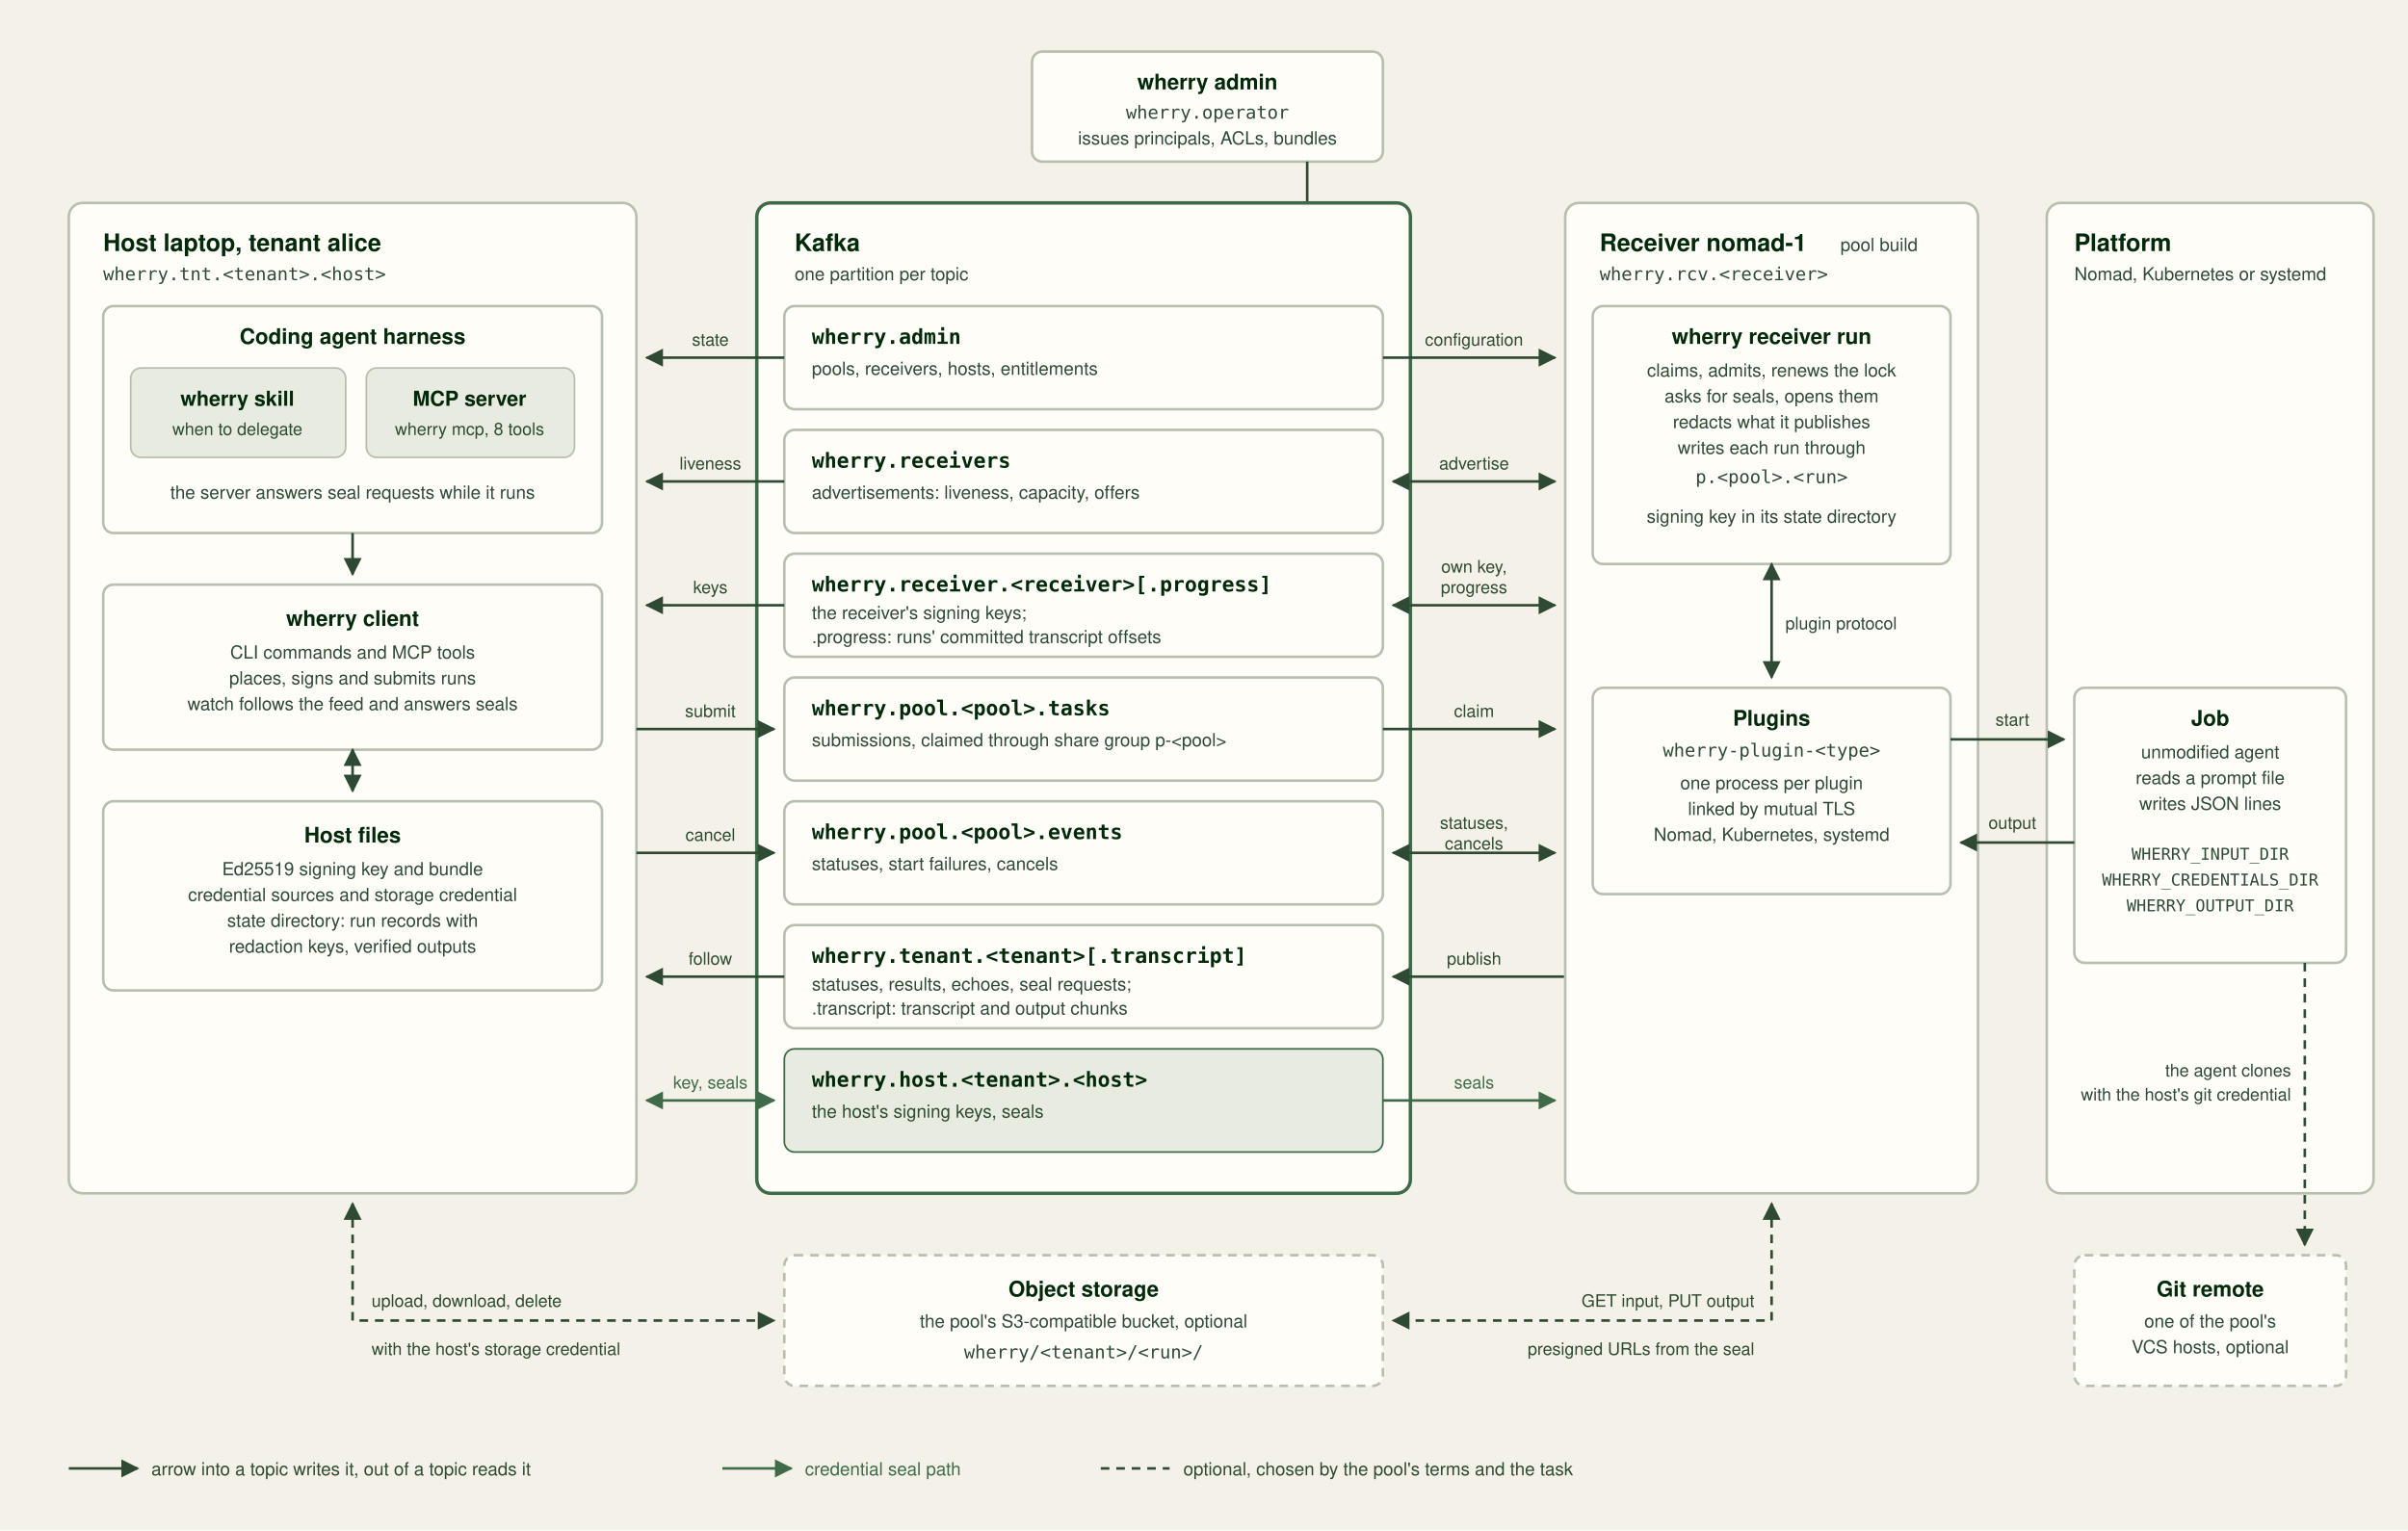
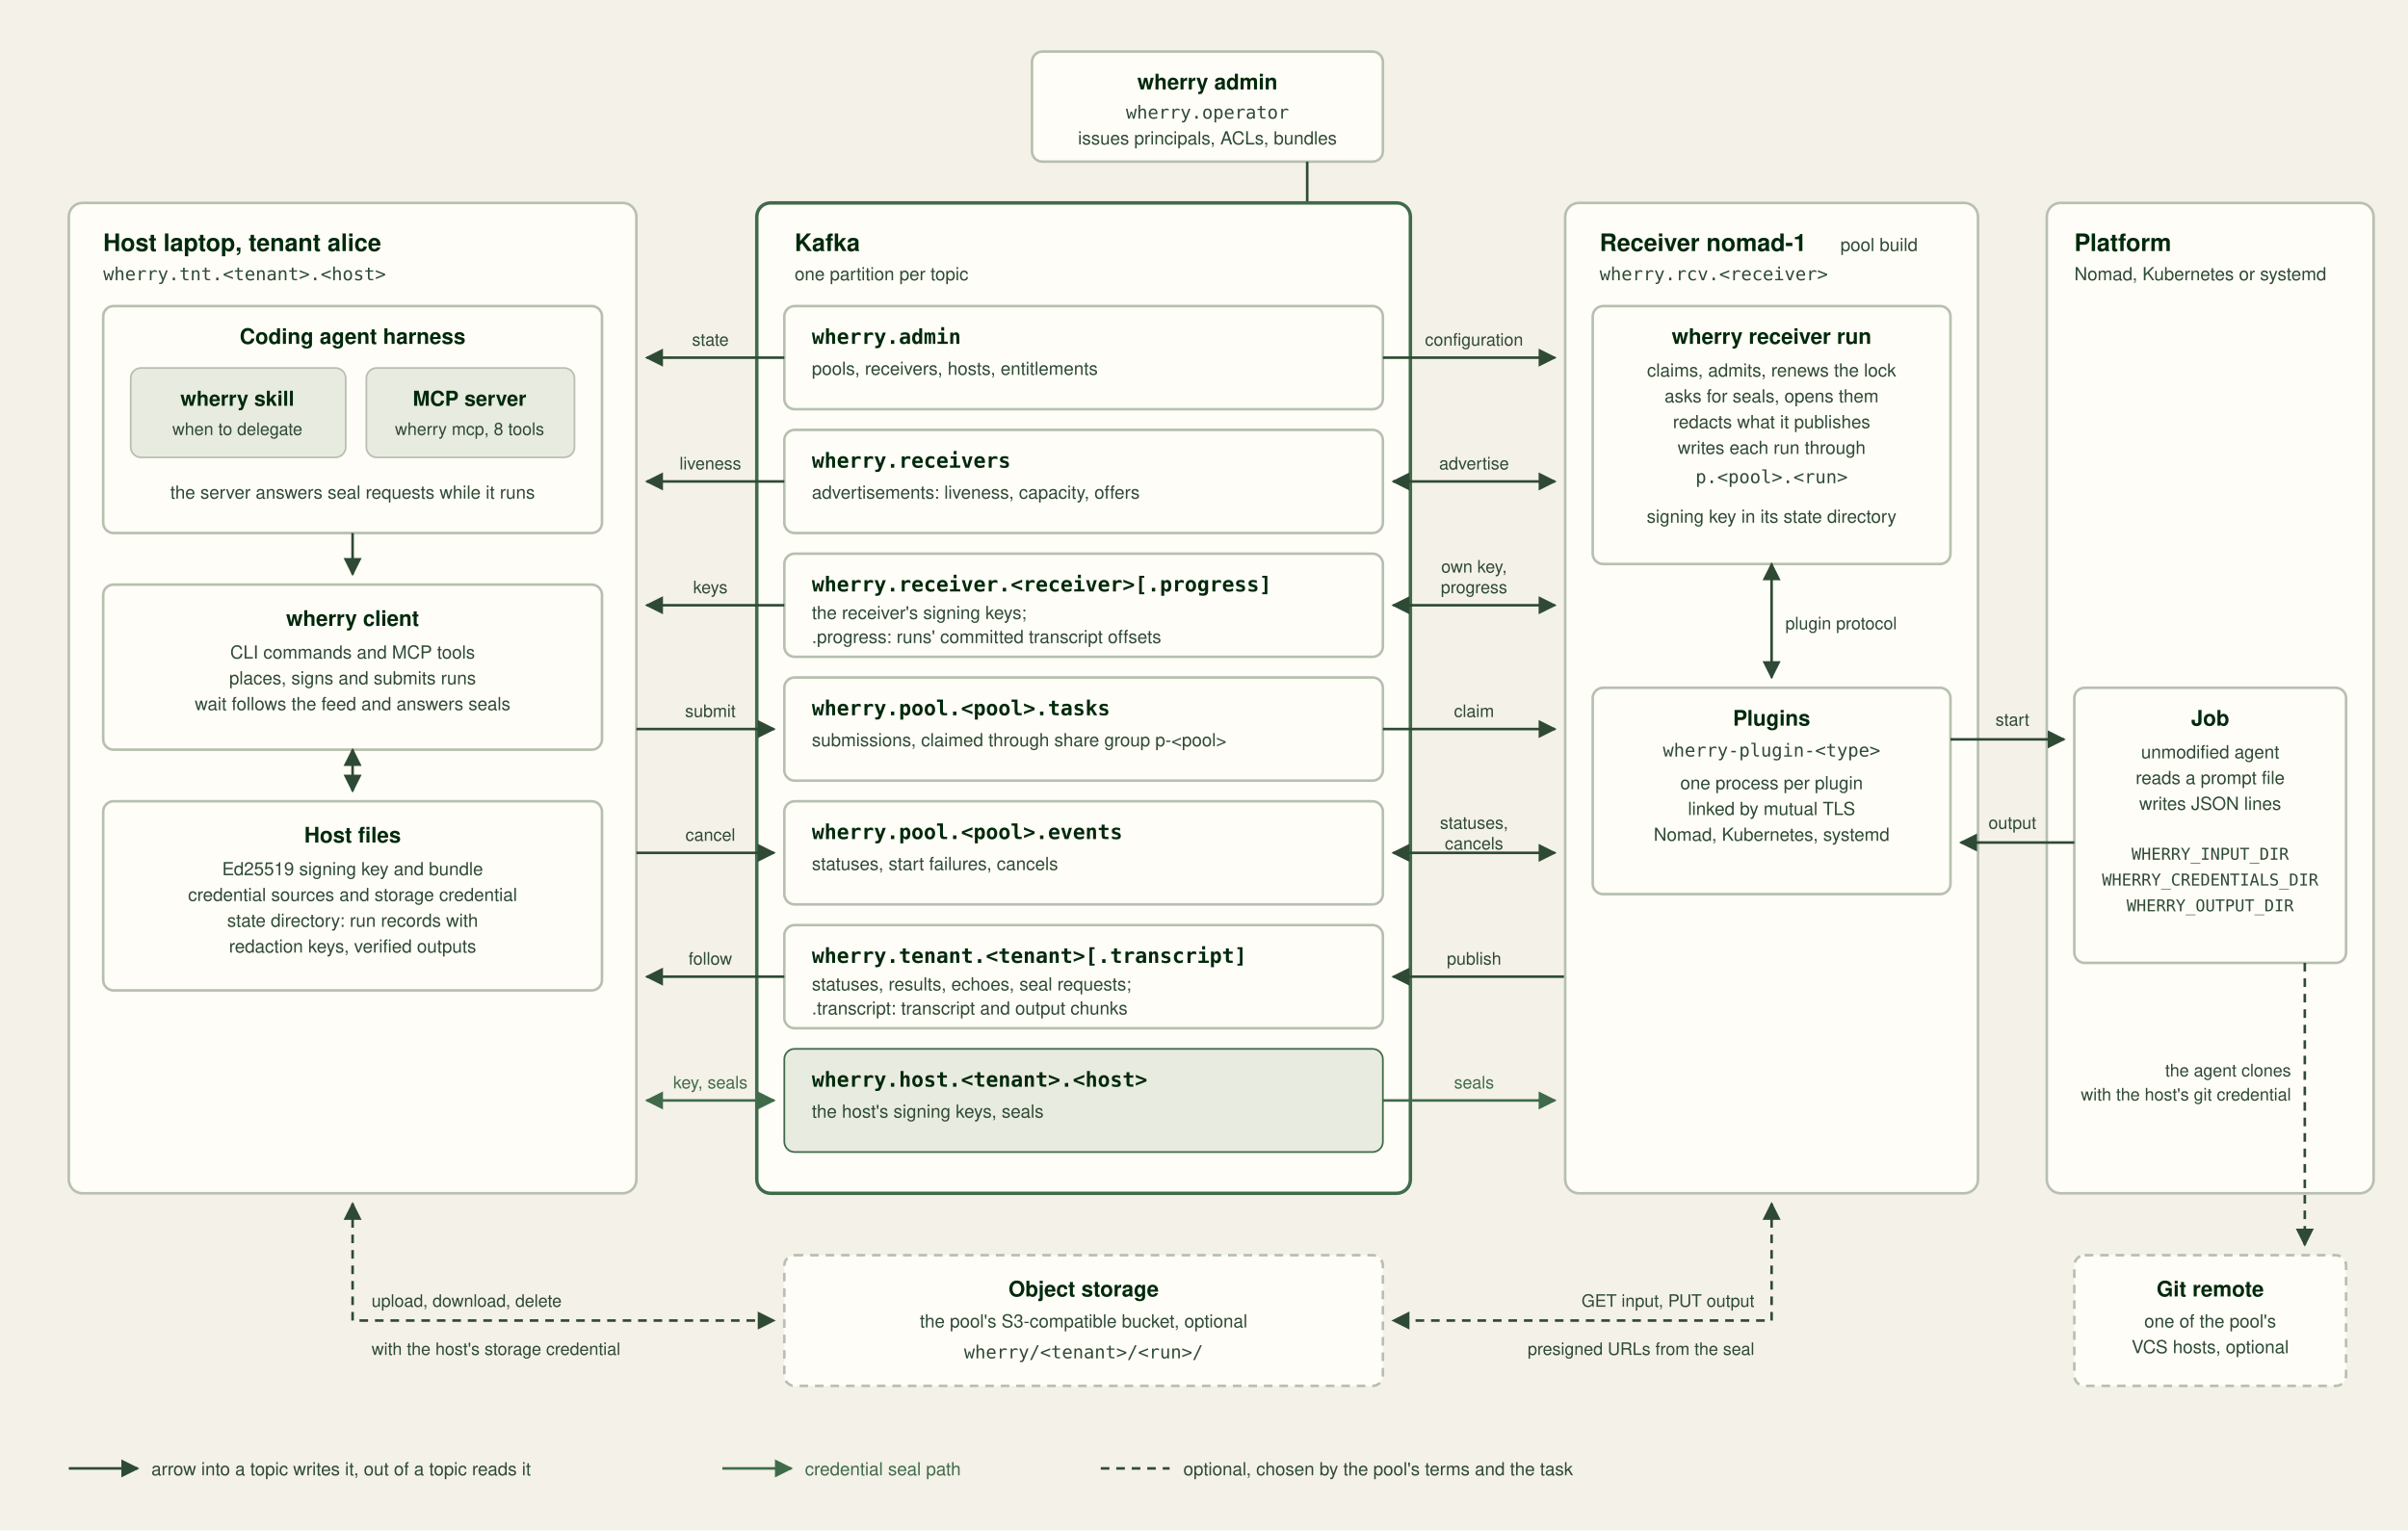
<svg xmlns="http://www.w3.org/2000/svg" viewBox="0 0 1400 890" font-family="Outfit, ui-sans-serif, system-ui, -apple-system, 'Segoe UI', Helvetica, Arial, sans-serif" role="img" aria-labelledby="title desc">
  <defs>
    <marker id="arrow" viewBox="0 0 10 10" refX="9" refY="5" markerWidth="7" markerHeight="7" orient="auto-start-reverse">
      <path d="M 0 0 L 10 5 L 0 10 z" fill="#2e4a35" />
    </marker>
    <marker id="arrow-seal" viewBox="0 0 10 10" refX="9" refY="5" markerWidth="7" markerHeight="7" orient="auto-start-reverse">
      <path d="M 0 0 L 10 5 L 0 10 z" fill="#3f6b4a" />
    </marker>
  </defs>
  <rect width="1400" height="890" fill="#f4f1e8" />
  <rect x="600" y="30" width="204" height="64" rx="6" fill="#fffdf7" stroke="#b7c0b0" stroke-width="1.5" />
  <text x="702" y="52" text-anchor="middle" font-size="12.5" font-weight="600" fill="#00290b">wherry admin</text>
  <text x="702" y="69" text-anchor="middle" font-size="10.5" font-family="'IBM Plex Mono', ui-monospace, SFMono-Regular, Menlo, monospace" fill="#2e4a35">wherry.operator</text>
  <text x="702" y="84" text-anchor="middle" font-size="10.5" fill="#2e4a35">issues principals, ACLs, bundles</text>
  <path d="M 760 94 V 172" stroke="#2e4a35" stroke-width="1.5" fill="none" marker-end="url(#arrow)" />
  <rect x="40" y="118" width="330" height="576" rx="8" fill="#fffdf7" stroke="#b7c0b0" stroke-width="1.5" />
  <text x="60" y="146" font-size="14" font-weight="700" fill="#00290b">Host laptop, tenant alice</text>
  <text x="60" y="163" font-size="10.5" font-family="'IBM Plex Mono', ui-monospace, SFMono-Regular, Menlo, monospace" fill="#2e4a35">wherry.tnt.&lt;tenant&gt;.&lt;host&gt;</text>
  <g font-size="12.5" fill="#00290b">
    <rect x="60" y="178" width="290" height="132" rx="6" fill="#fffdf7" stroke="#b7c0b0" stroke-width="1.5" />
    <text x="205" y="200" text-anchor="middle" font-weight="600">Coding agent harness</text>
    <rect x="76" y="214" width="125" height="52" rx="6" fill="#e8ebdf" stroke="#b7c0b0" stroke-width="1" />
    <text x="138" y="236" text-anchor="middle" font-size="12" font-weight="600">wherry skill</text>
    <text x="138" y="253" text-anchor="middle" font-size="10" fill="#2e4a35">when to delegate</text>
    <rect x="213" y="214" width="121" height="52" rx="6" fill="#e8ebdf" stroke="#b7c0b0" stroke-width="1" />
    <text x="273" y="236" text-anchor="middle" font-size="12" font-weight="600">MCP server</text>
    <text x="273" y="253" text-anchor="middle" font-size="10" fill="#2e4a35">wherry mcp, 8 tools</text>
    <text x="205" y="290" text-anchor="middle" font-size="10.5" fill="#2e4a35">the server answers seal requests while it runs</text>
    <rect x="60" y="340" width="290" height="96" rx="6" fill="#fffdf7" stroke="#b7c0b0" stroke-width="1.5" />
    <text x="205" y="364" text-anchor="middle" font-weight="600">wherry client</text>
    <text x="205" y="383" text-anchor="middle" font-size="10.5" fill="#2e4a35">CLI commands and MCP tools</text>
    <text x="205" y="398" text-anchor="middle" font-size="10.5" fill="#2e4a35">places, signs and submits runs</text>
-     <text x="205" y="413" text-anchor="middle" font-size="10.5" fill="#2e4a35">watch follows the feed and answers seals</text>
+     <text x="205" y="413" text-anchor="middle" font-size="10.5" fill="#2e4a35">wait follows the feed and answers seals</text>
    <rect x="60" y="466" width="290" height="110" rx="6" fill="#fffdf7" stroke="#b7c0b0" stroke-width="1.5" />
    <text x="205" y="490" text-anchor="middle" font-weight="600">Host files</text>
    <text x="205" y="509" text-anchor="middle" font-size="10.5" fill="#2e4a35">Ed25519 signing key and bundle</text>
    <text x="205" y="524" text-anchor="middle" font-size="10.5" fill="#2e4a35">credential sources and storage credential</text>
    <text x="205" y="539" text-anchor="middle" font-size="10.5" fill="#2e4a35">state directory: run records with</text>
    <text x="205" y="554" text-anchor="middle" font-size="10.5" fill="#2e4a35">redaction keys, verified outputs</text>
  </g>
  <path d="M 205 310 V 334" stroke="#2e4a35" stroke-width="1.5" fill="none" marker-end="url(#arrow)" />
  <path d="M 205 436 V 460" stroke="#2e4a35" stroke-width="1.5" fill="none" marker-start="url(#arrow)" marker-end="url(#arrow)" />
  <rect x="440" y="118" width="380" height="576" rx="8" fill="#fffdf7" stroke="#3f6b4a" stroke-width="2" />
  <text x="462" y="146" font-size="14" font-weight="700" fill="#00290b">Kafka</text>
  <text x="462" y="163" font-size="10.5" fill="#2e4a35">one partition per topic</text>
  <g font-size="10.5" fill="#2e4a35">
    <rect x="456" y="178" width="348" height="60" rx="6" fill="#fffdf7" stroke="#b7c0b0" stroke-width="1.5" />
    <text x="472" y="200" font-size="12" font-weight="600" font-family="'IBM Plex Mono', ui-monospace, SFMono-Regular, Menlo, monospace" fill="#00290b">wherry.admin</text>
    <text x="472" y="218">pools, receivers, hosts, entitlements</text>
    <rect x="456" y="250" width="348" height="60" rx="6" fill="#fffdf7" stroke="#b7c0b0" stroke-width="1.5" />
    <text x="472" y="272" font-size="12" font-weight="600" font-family="'IBM Plex Mono', ui-monospace, SFMono-Regular, Menlo, monospace" fill="#00290b">wherry.receivers</text>
    <text x="472" y="290">advertisements: liveness, capacity, offers</text>
    <rect x="456" y="322" width="348" height="60" rx="6" fill="#fffdf7" stroke="#b7c0b0" stroke-width="1.5" />
    <text x="472" y="344" font-size="12" font-weight="600" font-family="'IBM Plex Mono', ui-monospace, SFMono-Regular, Menlo, monospace" fill="#00290b">wherry.receiver.&lt;receiver&gt;[.progress]</text>
    <text x="472" y="360">the receiver's signing keys;</text>
    <text x="472" y="374">.progress: runs' committed transcript offsets</text>
    <rect x="456" y="394" width="348" height="60" rx="6" fill="#fffdf7" stroke="#b7c0b0" stroke-width="1.5" />
    <text x="472" y="416" font-size="12" font-weight="600" font-family="'IBM Plex Mono', ui-monospace, SFMono-Regular, Menlo, monospace" fill="#00290b">wherry.pool.&lt;pool&gt;.tasks</text>
    <text x="472" y="434">submissions, claimed through share group p-&lt;pool&gt;</text>
    <rect x="456" y="466" width="348" height="60" rx="6" fill="#fffdf7" stroke="#b7c0b0" stroke-width="1.5" />
    <text x="472" y="488" font-size="12" font-weight="600" font-family="'IBM Plex Mono', ui-monospace, SFMono-Regular, Menlo, monospace" fill="#00290b">wherry.pool.&lt;pool&gt;.events</text>
    <text x="472" y="506">statuses, start failures, cancels</text>
    <rect x="456" y="538" width="348" height="60" rx="6" fill="#fffdf7" stroke="#b7c0b0" stroke-width="1.5" />
    <text x="472" y="560" font-size="12" font-weight="600" font-family="'IBM Plex Mono', ui-monospace, SFMono-Regular, Menlo, monospace" fill="#00290b">wherry.tenant.&lt;tenant&gt;[.transcript]</text>
    <text x="472" y="576">statuses, results, echoes, seal requests;</text>
    <text x="472" y="590">.transcript: transcript and output chunks</text>
    <rect x="456" y="610" width="348" height="60" rx="6" fill="#e8ebdf" stroke="#3f6b4a" stroke-width="1" />
    <text x="472" y="632" font-size="12" font-weight="600" font-family="'IBM Plex Mono', ui-monospace, SFMono-Regular, Menlo, monospace" fill="#00290b">wherry.host.&lt;tenant&gt;.&lt;host&gt;</text>
    <text x="472" y="650">the host's signing keys, seals</text>
  </g>
  <g stroke="#2e4a35" stroke-width="1.5" fill="none">
    <path d="M 456 208 H 376" marker-end="url(#arrow)" />
    <path d="M 456 280 H 376" marker-end="url(#arrow)" />
    <path d="M 456 352 H 376" marker-end="url(#arrow)" />
    <path d="M 370 424 H 450" marker-end="url(#arrow)" />
    <path d="M 370 496 H 450" marker-end="url(#arrow)" />
    <path d="M 456 568 H 376" marker-end="url(#arrow)" />
  </g>
  <path d="M 376 640 H 450" stroke="#3f6b4a" stroke-width="1.5" fill="none" marker-start="url(#arrow-seal)" marker-end="url(#arrow-seal)" />
  <g font-size="10" fill="#2e4a35" text-anchor="middle">
    <text x="413" y="201">state</text>
    <text x="413" y="273">liveness</text>
    <text x="413" y="345">keys</text>
    <text x="413" y="417">submit</text>
    <text x="413" y="489">cancel</text>
    <text x="413" y="561">follow</text>
    <text x="413" y="633" fill="#3f6b4a">key, seals</text>
  </g>
  <g stroke="#2e4a35" stroke-width="1.5" fill="none">
    <path d="M 804 208 H 904" marker-end="url(#arrow)" />
    <path d="M 810 280 H 904" marker-start="url(#arrow)" marker-end="url(#arrow)" />
    <path d="M 810 352 H 904" marker-start="url(#arrow)" marker-end="url(#arrow)" />
    <path d="M 804 424 H 904" marker-end="url(#arrow)" />
    <path d="M 810 496 H 904" marker-start="url(#arrow)" marker-end="url(#arrow)" />
    <path d="M 910 568 H 810" marker-end="url(#arrow)" />
  </g>
  <path d="M 804 640 H 904" stroke="#3f6b4a" stroke-width="1.5" fill="none" marker-end="url(#arrow-seal)" />
  <g font-size="10" fill="#2e4a35" text-anchor="middle">
    <text x="857" y="201">configuration</text>
    <text x="857" y="273">advertise</text>
    <text x="857" y="333">own key,</text>
    <text x="857" y="345">progress</text>
    <text x="857" y="417">claim</text>
    <text x="857" y="482">statuses,</text>
    <text x="857" y="494">cancels</text>
    <text x="857" y="561">publish</text>
    <text x="857" y="633" fill="#3f6b4a">seals</text>
  </g>
  <rect x="910" y="118" width="240" height="576" rx="8" fill="#fffdf7" stroke="#b7c0b0" stroke-width="1.5" />
  <text x="930" y="146" font-size="14" font-weight="700" fill="#00290b">Receiver nomad-1</text>
  <text x="1070" y="146" font-size="10.5" fill="#2e4a35">pool build</text>
  <text x="930" y="163" font-size="10.5" font-family="'IBM Plex Mono', ui-monospace, SFMono-Regular, Menlo, monospace" fill="#2e4a35">wherry.rcv.&lt;receiver&gt;</text>
  <g font-size="12.5" fill="#00290b">
    <rect x="926" y="178" width="208" height="150" rx="6" fill="#fffdf7" stroke="#b7c0b0" stroke-width="1.5" />
    <text x="1030" y="200" text-anchor="middle" font-weight="600">wherry receiver run</text>
    <text x="1030" y="219" text-anchor="middle" font-size="10.5" fill="#2e4a35">claims, admits, renews the lock</text>
    <text x="1030" y="234" text-anchor="middle" font-size="10.5" fill="#2e4a35">asks for seals, opens them</text>
    <text x="1030" y="249" text-anchor="middle" font-size="10.5" fill="#2e4a35">redacts what it publishes</text>
    <text x="1030" y="264" text-anchor="middle" font-size="10.5" fill="#2e4a35">writes each run through</text>
    <text x="1030" y="281" text-anchor="middle" font-size="10.5" font-family="'IBM Plex Mono', ui-monospace, SFMono-Regular, Menlo, monospace" fill="#2e4a35">p.&lt;pool&gt;.&lt;run&gt;</text>
    <text x="1030" y="304" text-anchor="middle" font-size="10.5" fill="#2e4a35">signing key in its state directory</text>
    <rect x="926" y="400" width="208" height="120" rx="6" fill="#fffdf7" stroke="#b7c0b0" stroke-width="1.5" />
    <text x="1030" y="422" text-anchor="middle" font-weight="600">Plugins</text>
    <text x="1030" y="440" text-anchor="middle" font-size="10.5" font-family="'IBM Plex Mono', ui-monospace, SFMono-Regular, Menlo, monospace" fill="#2e4a35">wherry-plugin-&lt;type&gt;</text>
    <text x="1030" y="459" text-anchor="middle" font-size="10.5" fill="#2e4a35">one process per plugin</text>
    <text x="1030" y="474" text-anchor="middle" font-size="10.5" fill="#2e4a35">linked by mutual TLS</text>
    <text x="1030" y="489" text-anchor="middle" font-size="10.5" fill="#2e4a35">Nomad, Kubernetes, systemd</text>
  </g>
  <path d="M 1030 328 V 394" stroke="#2e4a35" stroke-width="1.5" fill="none" marker-start="url(#arrow)" marker-end="url(#arrow)" />
  <text x="1038" y="366" font-size="10" fill="#2e4a35">plugin protocol</text>
  <rect x="1190" y="118" width="190" height="576" rx="8" fill="#fffdf7" stroke="#b7c0b0" stroke-width="1.5" />
  <text x="1206" y="146" font-size="14" font-weight="700" fill="#00290b">Platform</text>
  <text x="1206" y="163" font-size="10.5" fill="#2e4a35">Nomad, Kubernetes or systemd</text>
  <rect x="1206" y="400" width="158" height="160" rx="6" fill="#fffdf7" stroke="#b7c0b0" stroke-width="1.5" />
  <text x="1285" y="422" text-anchor="middle" font-size="12.5" font-weight="600" fill="#00290b">Job</text>
  <text x="1285" y="441" text-anchor="middle" font-size="10.5" fill="#2e4a35">unmodified agent</text>
  <text x="1285" y="456" text-anchor="middle" font-size="10.5" fill="#2e4a35">reads a prompt file</text>
  <text x="1285" y="471" text-anchor="middle" font-size="10.5" fill="#2e4a35">writes JSON lines</text>
  <g font-size="9.5" font-family="'IBM Plex Mono', ui-monospace, SFMono-Regular, Menlo, monospace" fill="#2e4a35" text-anchor="middle">
    <text x="1285" y="500">WHERRY_INPUT_DIR</text>
    <text x="1285" y="515">WHERRY_CREDENTIALS_DIR</text>
    <text x="1285" y="530">WHERRY_OUTPUT_DIR</text>
  </g>
  <path d="M 1134 430 H 1200" stroke="#2e4a35" stroke-width="1.5" fill="none" marker-end="url(#arrow)" />
  <text x="1170" y="422" text-anchor="middle" font-size="10" fill="#2e4a35">start</text>
  <path d="M 1206 490 H 1140" stroke="#2e4a35" stroke-width="1.5" fill="none" marker-end="url(#arrow)" />
  <text x="1170" y="482" text-anchor="middle" font-size="10" fill="#2e4a35">output</text>
  <rect x="456" y="730" width="348" height="76" rx="6" fill="#fffdf7" stroke="#b7c0b0" stroke-width="1.5" stroke-dasharray="5 4" />
  <text x="630" y="754" text-anchor="middle" font-size="12.5" font-weight="600" fill="#00290b">Object storage</text>
  <text x="630" y="772" text-anchor="middle" font-size="10.5" fill="#2e4a35">the pool's S3-compatible bucket, optional</text>
  <text x="630" y="790" text-anchor="middle" font-size="10.5" font-family="'IBM Plex Mono', ui-monospace, SFMono-Regular, Menlo, monospace" fill="#2e4a35">wherry/&lt;tenant&gt;/&lt;run&gt;/</text>
  <path d="M 205 700 V 768 H 450" stroke="#2e4a35" stroke-width="1.5" fill="none" stroke-dasharray="5 4" marker-start="url(#arrow)" marker-end="url(#arrow)" />
  <text x="216" y="760" font-size="10" fill="#2e4a35">upload, download, delete</text>
  <text x="216" y="788" font-size="10" fill="#2e4a35">with the host's storage credential</text>
  <path d="M 1030 700 V 768 H 810" stroke="#2e4a35" stroke-width="1.5" fill="none" stroke-dasharray="5 4" marker-start="url(#arrow)" marker-end="url(#arrow)" />
  <text x="1020" y="760" text-anchor="end" font-size="10" fill="#2e4a35">GET input, PUT output</text>
  <text x="1020" y="788" text-anchor="end" font-size="10" fill="#2e4a35">presigned URLs from the seal</text>
  <rect x="1206" y="730" width="158" height="76" rx="6" fill="#fffdf7" stroke="#b7c0b0" stroke-width="1.5" stroke-dasharray="5 4" />
  <text x="1285" y="754" text-anchor="middle" font-size="12.5" font-weight="600" fill="#00290b">Git remote</text>
  <text x="1285" y="772" text-anchor="middle" font-size="10.5" fill="#2e4a35">one of the pool's</text>
  <text x="1285" y="787" text-anchor="middle" font-size="10.5" fill="#2e4a35">VCS hosts, optional</text>
  <path d="M 1340 560 V 724" stroke="#2e4a35" stroke-width="1.5" fill="none" stroke-dasharray="5 4" marker-end="url(#arrow)" />
  <text x="1332" y="626" text-anchor="end" font-size="10" fill="#2e4a35">the agent clones</text>
  <text x="1332" y="640" text-anchor="end" font-size="10" fill="#2e4a35">with the host's git credential</text>
  <g font-size="10.5" fill="#2e4a35">
    <line x1="40" y1="854" x2="80" y2="854" stroke="#2e4a35" stroke-width="1.5" marker-end="url(#arrow)" />
    <text x="88" y="858">arrow into a topic writes it, out of a topic reads it</text>
    <line x1="420" y1="854" x2="460" y2="854" stroke="#3f6b4a" stroke-width="1.5" marker-end="url(#arrow-seal)" />
    <text x="468" y="858" fill="#3f6b4a">credential seal path</text>
    <line x1="640" y1="854" x2="680" y2="854" stroke="#2e4a35" stroke-width="1.5" stroke-dasharray="5 4" />
    <text x="688" y="858">optional, chosen by the pool's terms and the task</text>
  </g>
</svg>
